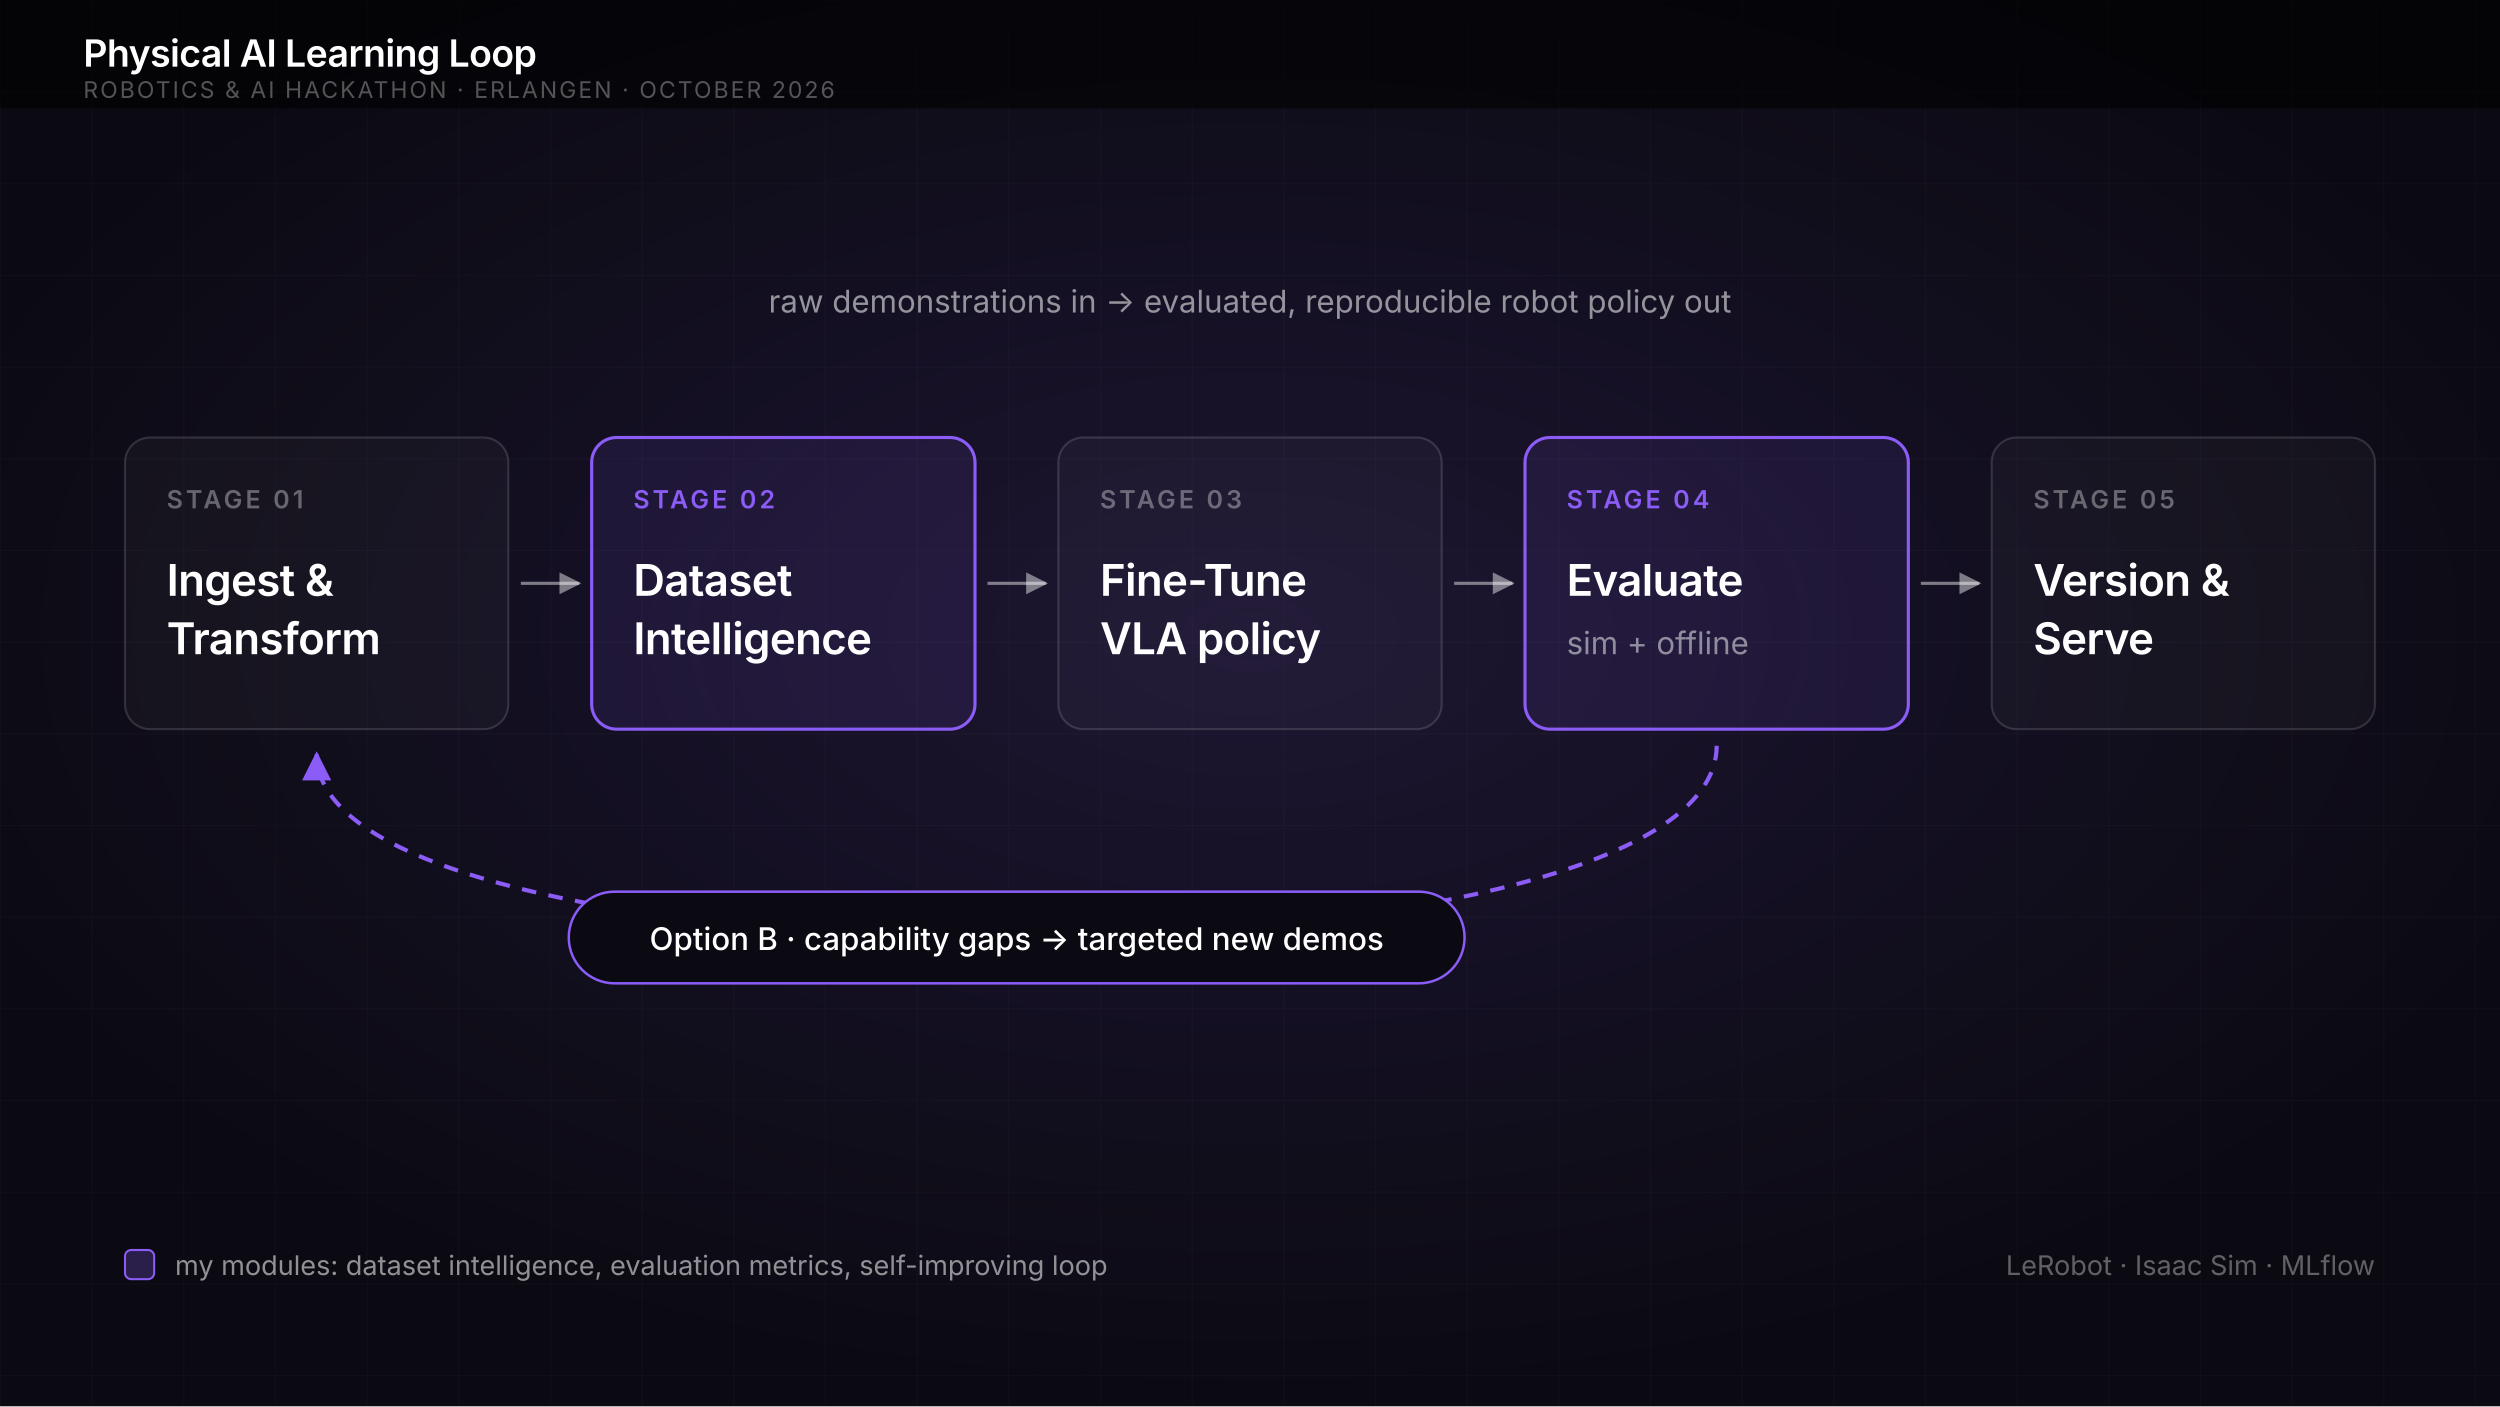
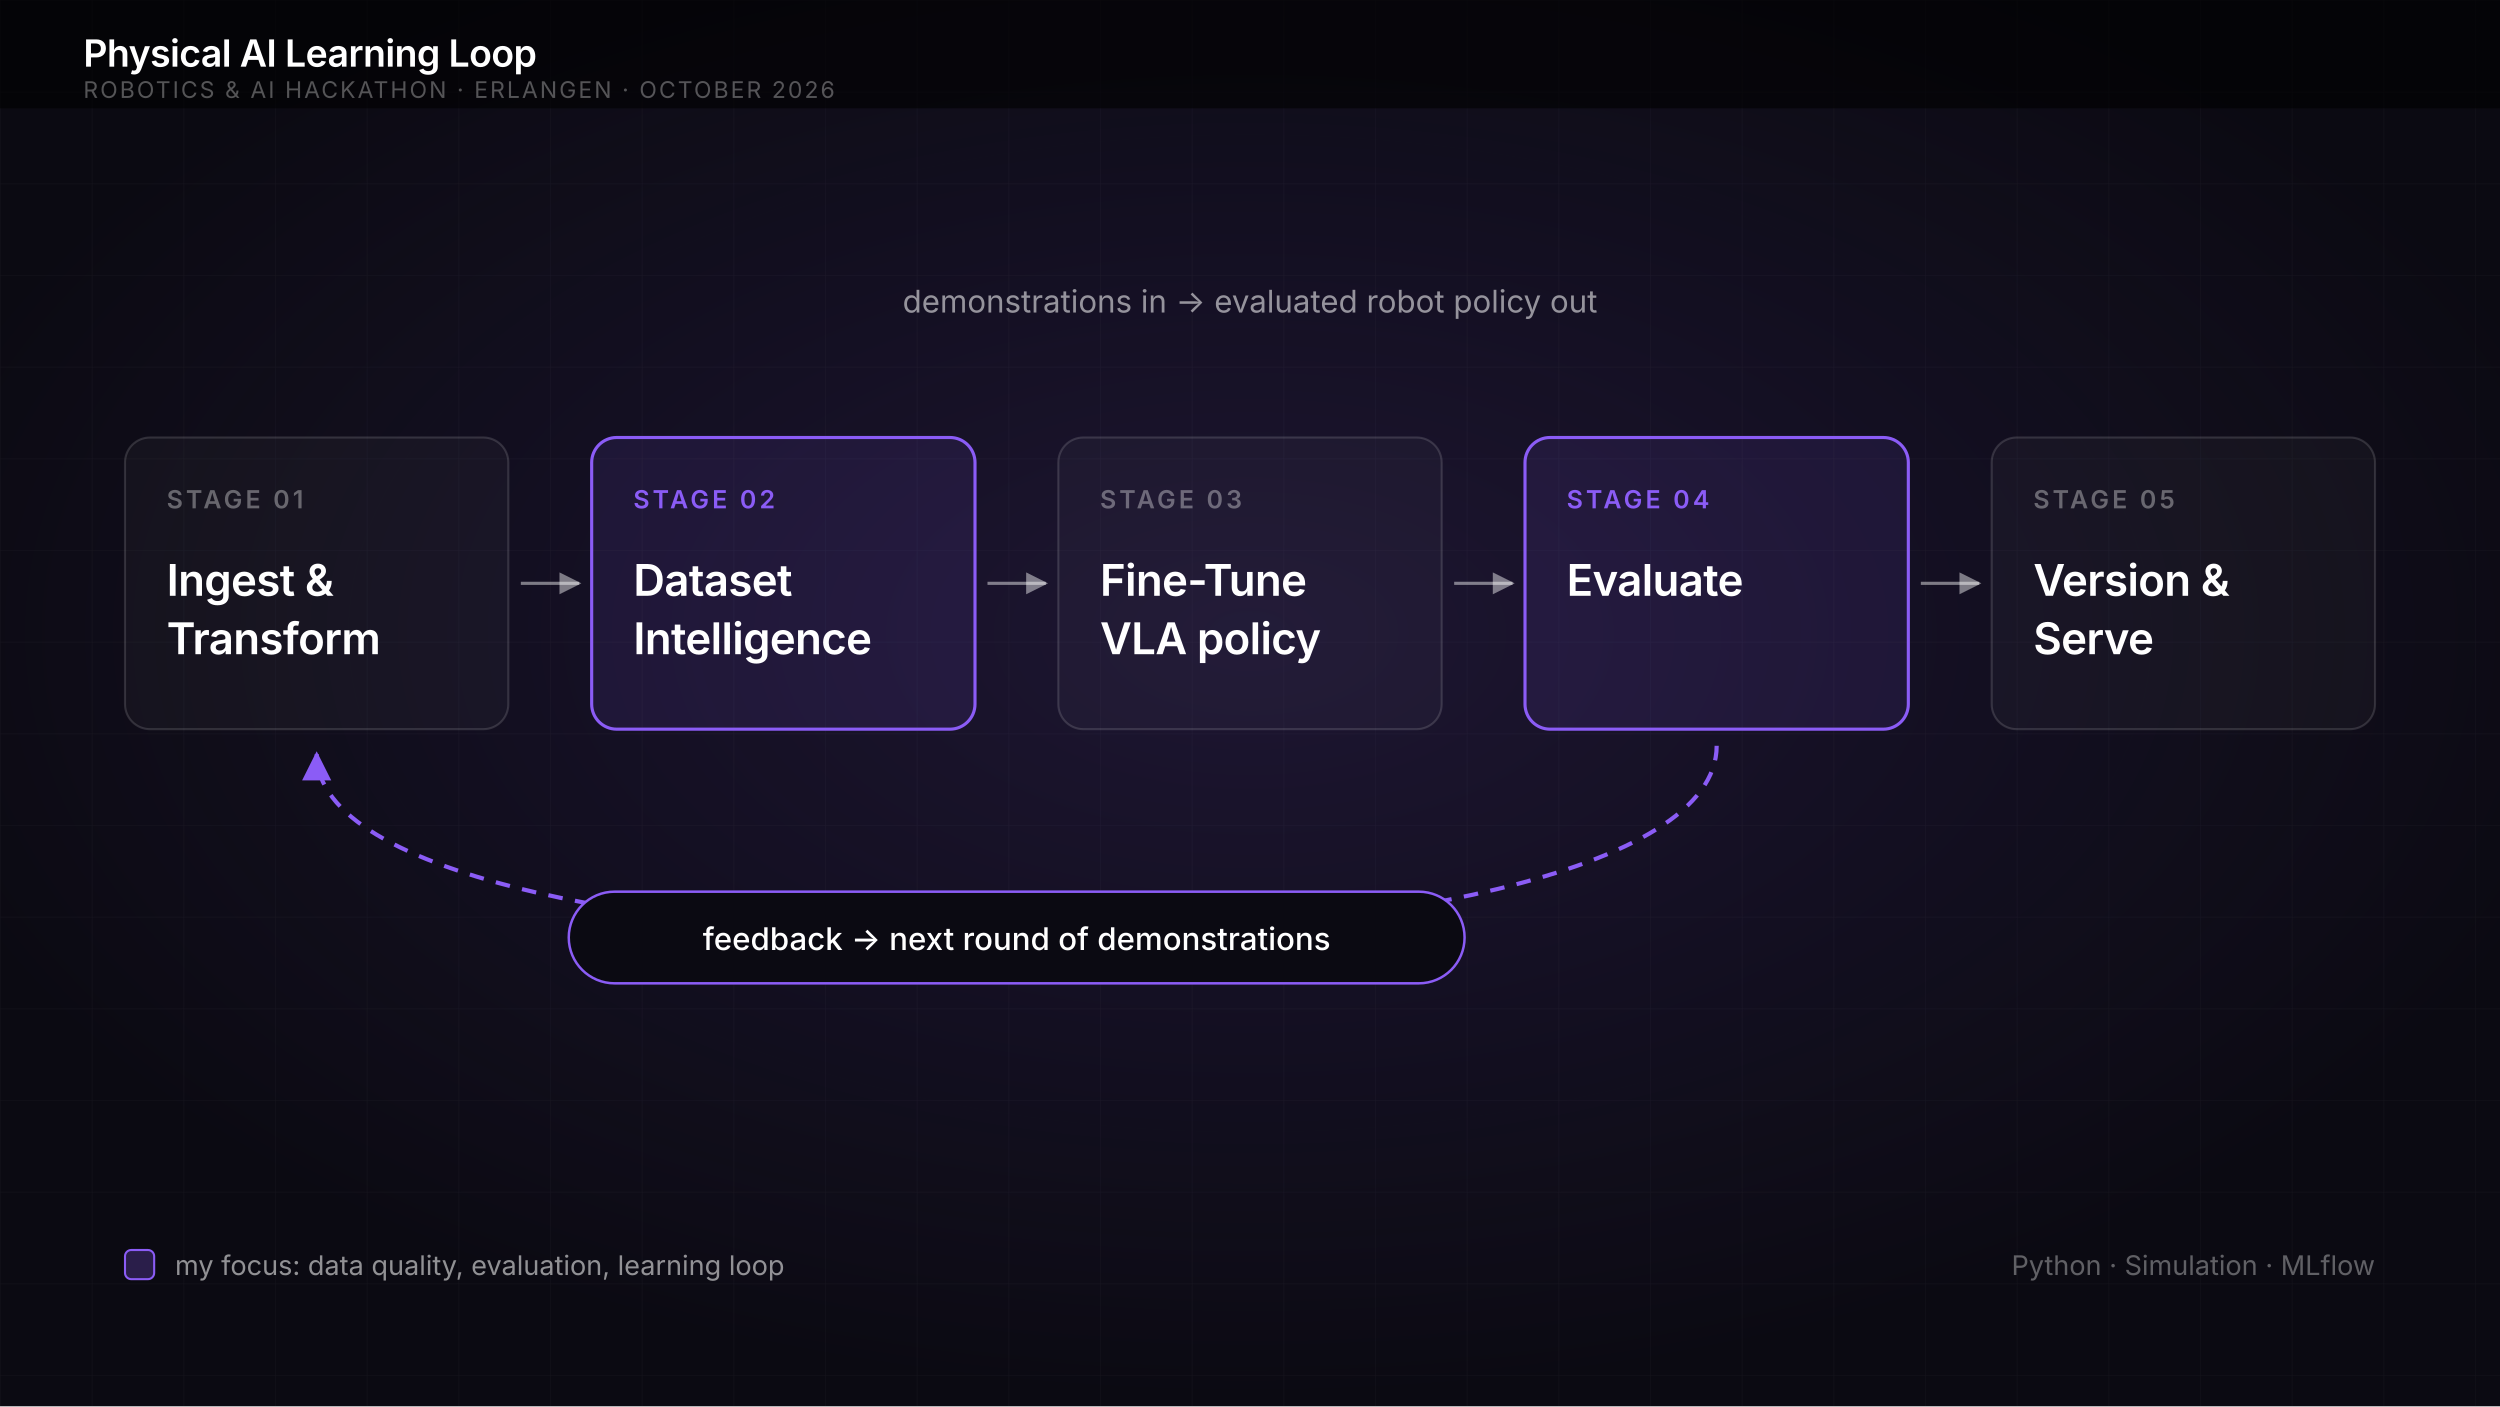
<svg xmlns="http://www.w3.org/2000/svg" viewBox="0 0 1200 675">
  <defs>
    <pattern id="pl-grid" width="44" height="44" patternUnits="userSpaceOnUse">
      <path d="M 44 0 L 0 0 0 44" fill="none" stroke="rgba(255,255,255,0.04)" stroke-width="0.5" />
    </pattern>
    <radialGradient id="pl-glow" cx="50%" cy="45%" r="55%">
      <stop offset="0%" stop-color="#8b5cf6" stop-opacity="0.14" />
      <stop offset="100%" stop-color="#8b5cf6" stop-opacity="0" />
    </radialGradient>
    <marker id="pl-arrow" viewBox="0 0 10 10" refX="9" refY="5" markerWidth="7" markerHeight="7" orient="auto">
      <path d="M0,0 L10,5 L0,10 z" fill="rgba(255,255,255,0.45)" />
    </marker>
    <marker id="pl-arrow-v" viewBox="0 0 10 10" refX="9" refY="5" markerWidth="7" markerHeight="7" orient="auto">
      <path d="M0,0 L10,5 L0,10 z" fill="#8b5cf6" />
    </marker>
  </defs>
  <rect width="1200" height="675" fill="#0b0a12" />
  <rect width="1200" height="675" fill="url(#pl-grid)" />
  <rect width="1200" height="675" fill="url(#pl-glow)" />
  <rect width="1200" height="52" fill="rgba(0,0,0,0.6)" />
  <text x="40" y="32" font-family="'Inter',Arial,sans-serif" font-size="18" font-weight="600" fill="white" letter-spacing="-0.3">Physical AI Learning Loop</text>
  <text x="40" y="47" font-family="'Inter',Arial,sans-serif" font-size="11" fill="rgba(255,255,255,0.32)" letter-spacing="1">ROBOTICS &amp; AI HACKATHON  ·  ERLANGEN  ·  OCTOBER 2026</text>
-   <text x="600" y="150" text-anchor="middle" font-family="'Inter',Arial,sans-serif" font-size="15" fill="rgba(255,255,255,0.55)">raw demonstrations in  →  evaluated, reproducible robot policy out</text>
+   <text x="600" y="150" text-anchor="middle" font-family="'Inter',Arial,sans-serif" font-size="15" fill="rgba(255,255,255,0.55)">demonstrations in  →  evaluated robot policy out</text>
  <rect x="60" y="210" width="184" height="140" rx="12" fill="rgba(255,255,255,0.03)" stroke="rgba(255,255,255,0.14)" stroke-width="1" />
  <text x="80" y="244" font-family="'Inter',Arial,sans-serif" font-size="12" font-weight="600" fill="rgba(255,255,255,0.35)" letter-spacing="1.5">STAGE 01</text>
  <text x="80" y="286" font-family="'Inter',Arial,sans-serif" font-size="21" font-weight="600" fill="white" letter-spacing="-0.3">Ingest &amp;</text>
  <text x="80" y="314" font-family="'Inter',Arial,sans-serif" font-size="21" font-weight="600" fill="white" letter-spacing="-0.3">Transform</text>
  <line x1="250" y1="280.0" x2="278" y2="280.0" stroke="rgba(255,255,255,0.45)" stroke-width="1.5" marker-end="url(#pl-arrow)" />
  <rect x="284" y="210" width="184" height="140" rx="12" fill="rgba(139,92,246,0.10)" stroke="#8b5cf6" stroke-width="1.5" />
  <text x="304" y="244" font-family="'Inter',Arial,sans-serif" font-size="12" font-weight="600" fill="#8b5cf6" letter-spacing="1.5">STAGE 02</text>
  <text x="304" y="286" font-family="'Inter',Arial,sans-serif" font-size="21" font-weight="600" fill="white" letter-spacing="-0.3">Dataset</text>
  <text x="304" y="314" font-family="'Inter',Arial,sans-serif" font-size="21" font-weight="600" fill="white" letter-spacing="-0.3">Intelligence</text>
  <line x1="474" y1="280.0" x2="502" y2="280.0" stroke="rgba(255,255,255,0.45)" stroke-width="1.5" marker-end="url(#pl-arrow)" />
  <rect x="508" y="210" width="184" height="140" rx="12" fill="rgba(255,255,255,0.03)" stroke="rgba(255,255,255,0.14)" stroke-width="1" />
  <text x="528" y="244" font-family="'Inter',Arial,sans-serif" font-size="12" font-weight="600" fill="rgba(255,255,255,0.35)" letter-spacing="1.5">STAGE 03</text>
  <text x="528" y="286" font-family="'Inter',Arial,sans-serif" font-size="21" font-weight="600" fill="white" letter-spacing="-0.3">Fine-Tune</text>
  <text x="528" y="314" font-family="'Inter',Arial,sans-serif" font-size="21" font-weight="600" fill="white" letter-spacing="-0.3">VLA policy</text>
  <line x1="698" y1="280.0" x2="726" y2="280.0" stroke="rgba(255,255,255,0.45)" stroke-width="1.5" marker-end="url(#pl-arrow)" />
  <rect x="732" y="210" width="184" height="140" rx="12" fill="rgba(139,92,246,0.10)" stroke="#8b5cf6" stroke-width="1.5" />
  <text x="752" y="244" font-family="'Inter',Arial,sans-serif" font-size="12" font-weight="600" fill="#8b5cf6" letter-spacing="1.5">STAGE 04</text>
  <text x="752" y="286" font-family="'Inter',Arial,sans-serif" font-size="21" font-weight="600" fill="white" letter-spacing="-0.3">Evaluate</text>
-   <text x="752" y="314" font-family="'Inter',Arial,sans-serif" font-size="15" fill="rgba(255,255,255,0.5)">sim + offline</text>
  <line x1="922" y1="280.0" x2="950" y2="280.0" stroke="rgba(255,255,255,0.45)" stroke-width="1.5" marker-end="url(#pl-arrow)" />
  <rect x="956" y="210" width="184" height="140" rx="12" fill="rgba(255,255,255,0.03)" stroke="rgba(255,255,255,0.14)" stroke-width="1" />
  <text x="976" y="244" font-family="'Inter',Arial,sans-serif" font-size="12" font-weight="600" fill="rgba(255,255,255,0.35)" letter-spacing="1.5">STAGE 05</text>
  <text x="976" y="286" font-family="'Inter',Arial,sans-serif" font-size="21" font-weight="600" fill="white" letter-spacing="-0.3">Version &amp;</text>
  <text x="976" y="314" font-family="'Inter',Arial,sans-serif" font-size="21" font-weight="600" fill="white" letter-spacing="-0.3">Serve</text>
  <path d="M 824.0 358 C 824.0 480, 152.0 480, 152.0 362" fill="none" stroke="#8b5cf6" stroke-width="2" stroke-dasharray="7 6" marker-end="url(#pl-arrow-v)" />
  <rect x="273.0" y="428" width="430" height="44" rx="22" fill="#0b0a12" stroke="#8b5cf6" stroke-width="1.2" />
-   <text x="488.0" y="456" text-anchor="middle" font-family="'Inter',Arial,sans-serif" font-size="15" font-weight="500" fill="white">Option B · capability gaps → targeted new demos</text>
+   <text x="488.0" y="456" text-anchor="middle" font-family="'Inter',Arial,sans-serif" font-size="15" font-weight="500" fill="white">feedback → next round of demonstrations</text>
  <rect x="60" y="600" width="14" height="14" rx="3" fill="rgba(139,92,246,0.25)" stroke="#8b5cf6" />
-   <text x="84" y="612" font-family="'Inter',Arial,sans-serif" font-size="13" fill="rgba(255,255,255,0.55)">my modules: dataset intelligence, evaluation metrics, self-improving loop</text>
-   <text x="1140" y="612" text-anchor="end" font-family="'Inter',Arial,sans-serif" font-size="13" fill="rgba(255,255,255,0.35)">LeRobot · Isaac Sim · MLflow</text>
+   <text x="84" y="612" font-family="'Inter',Arial,sans-serif" font-size="13" fill="rgba(255,255,255,0.55)">my focus: data quality, evaluation, learning loop</text>
+   <text x="1140" y="612" text-anchor="end" font-family="'Inter',Arial,sans-serif" font-size="13" fill="rgba(255,255,255,0.35)">Python · Simulation · MLflow</text>
</svg>
